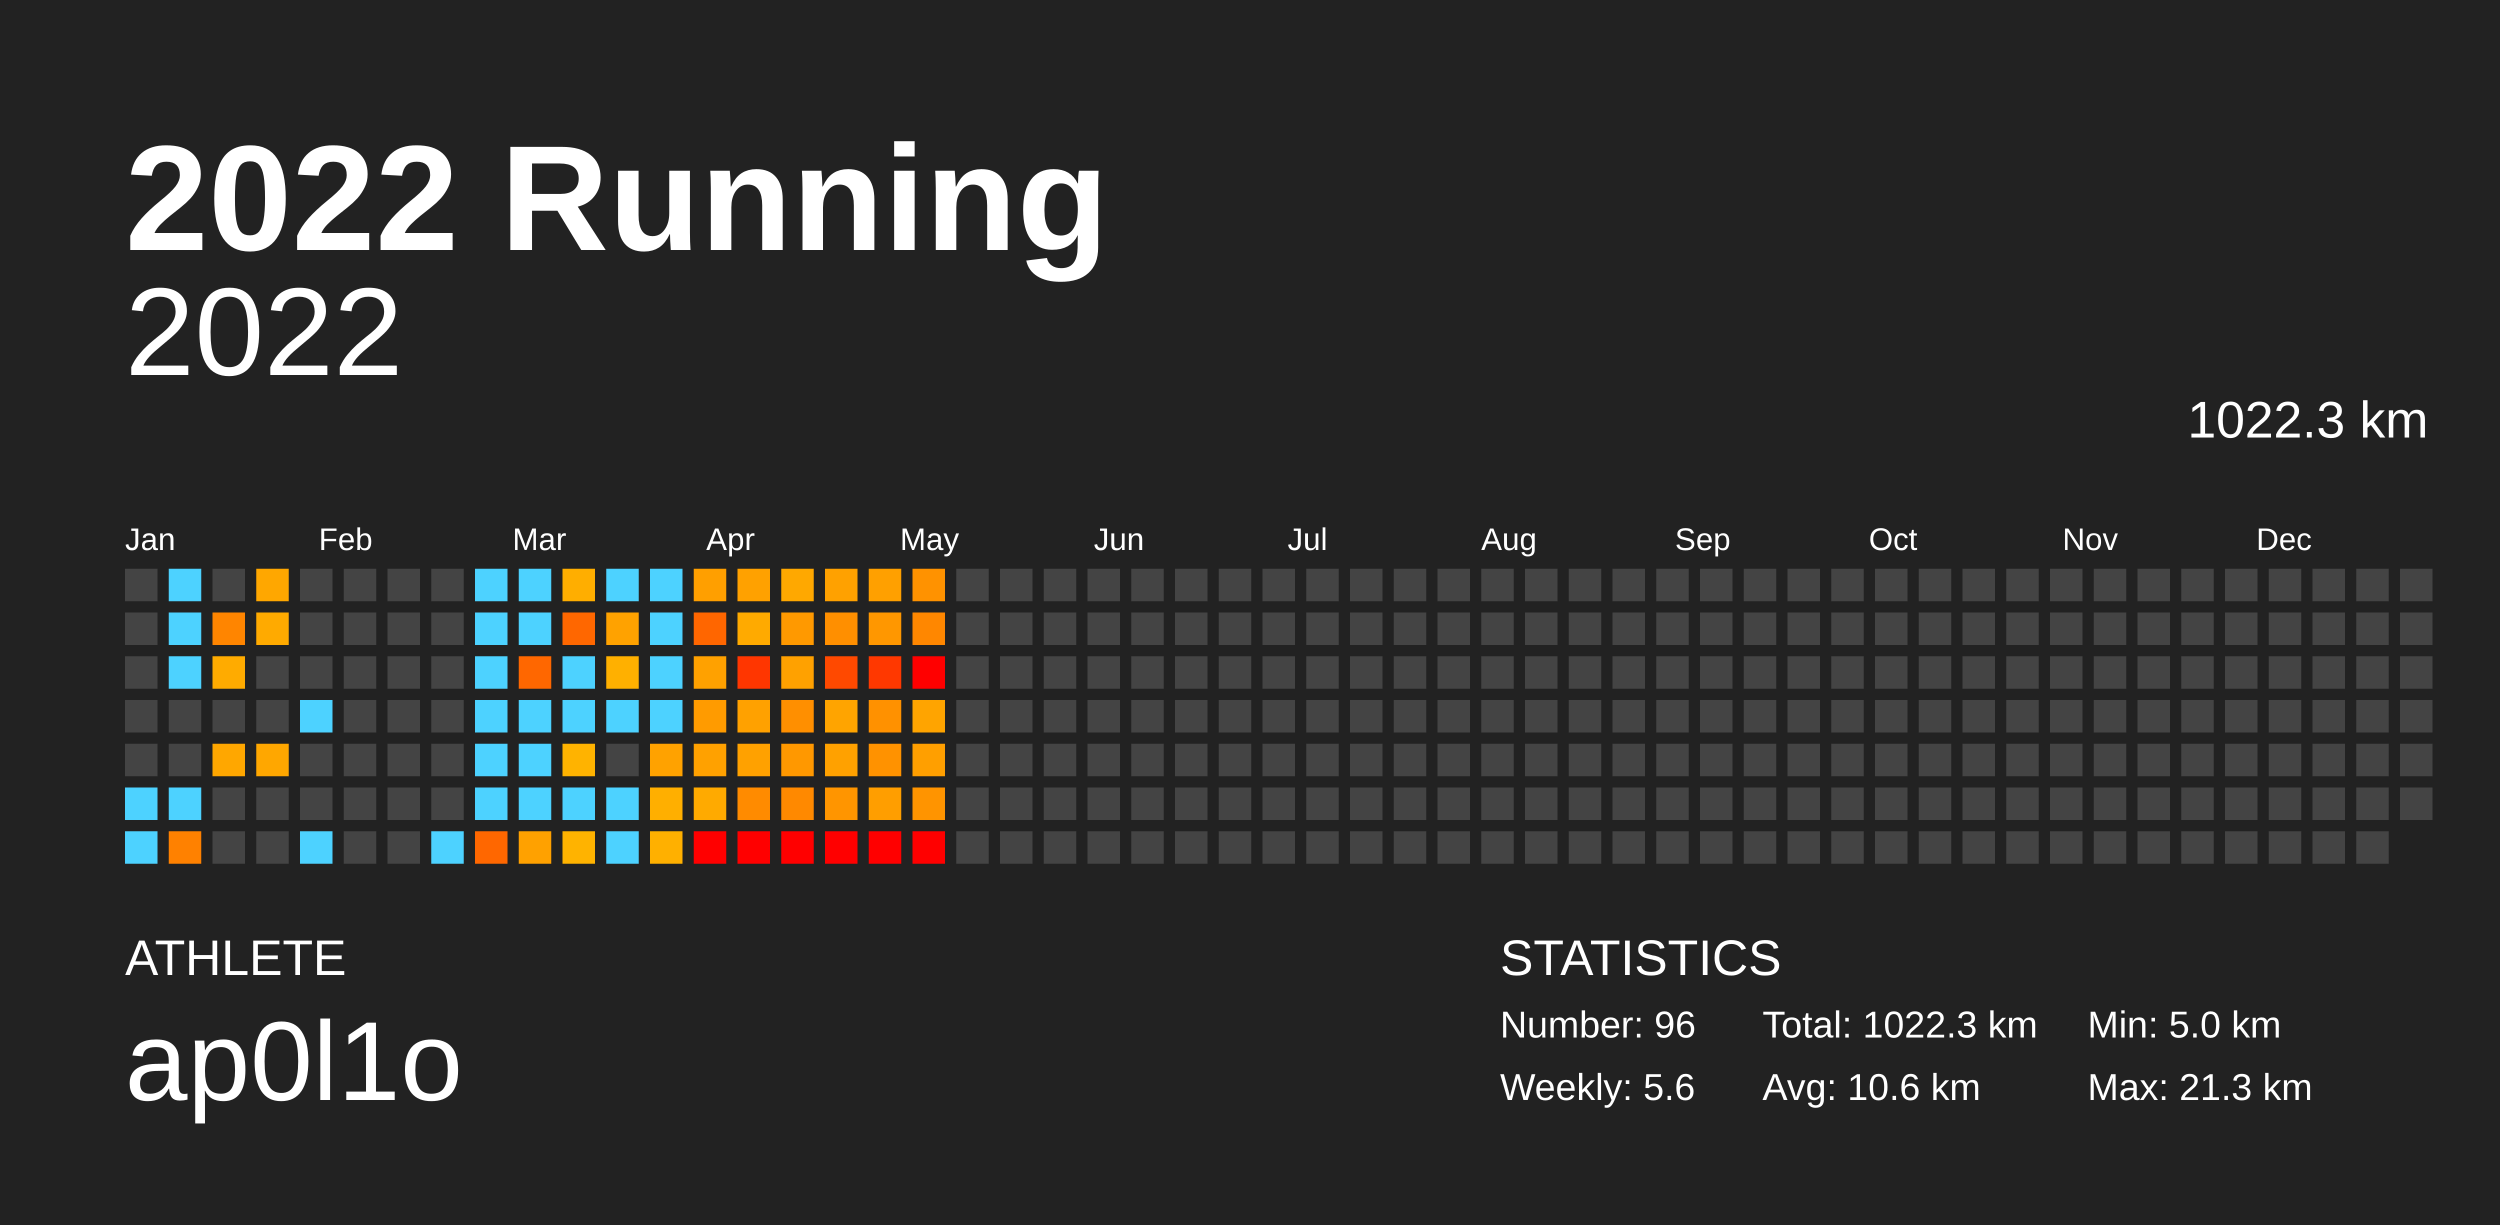
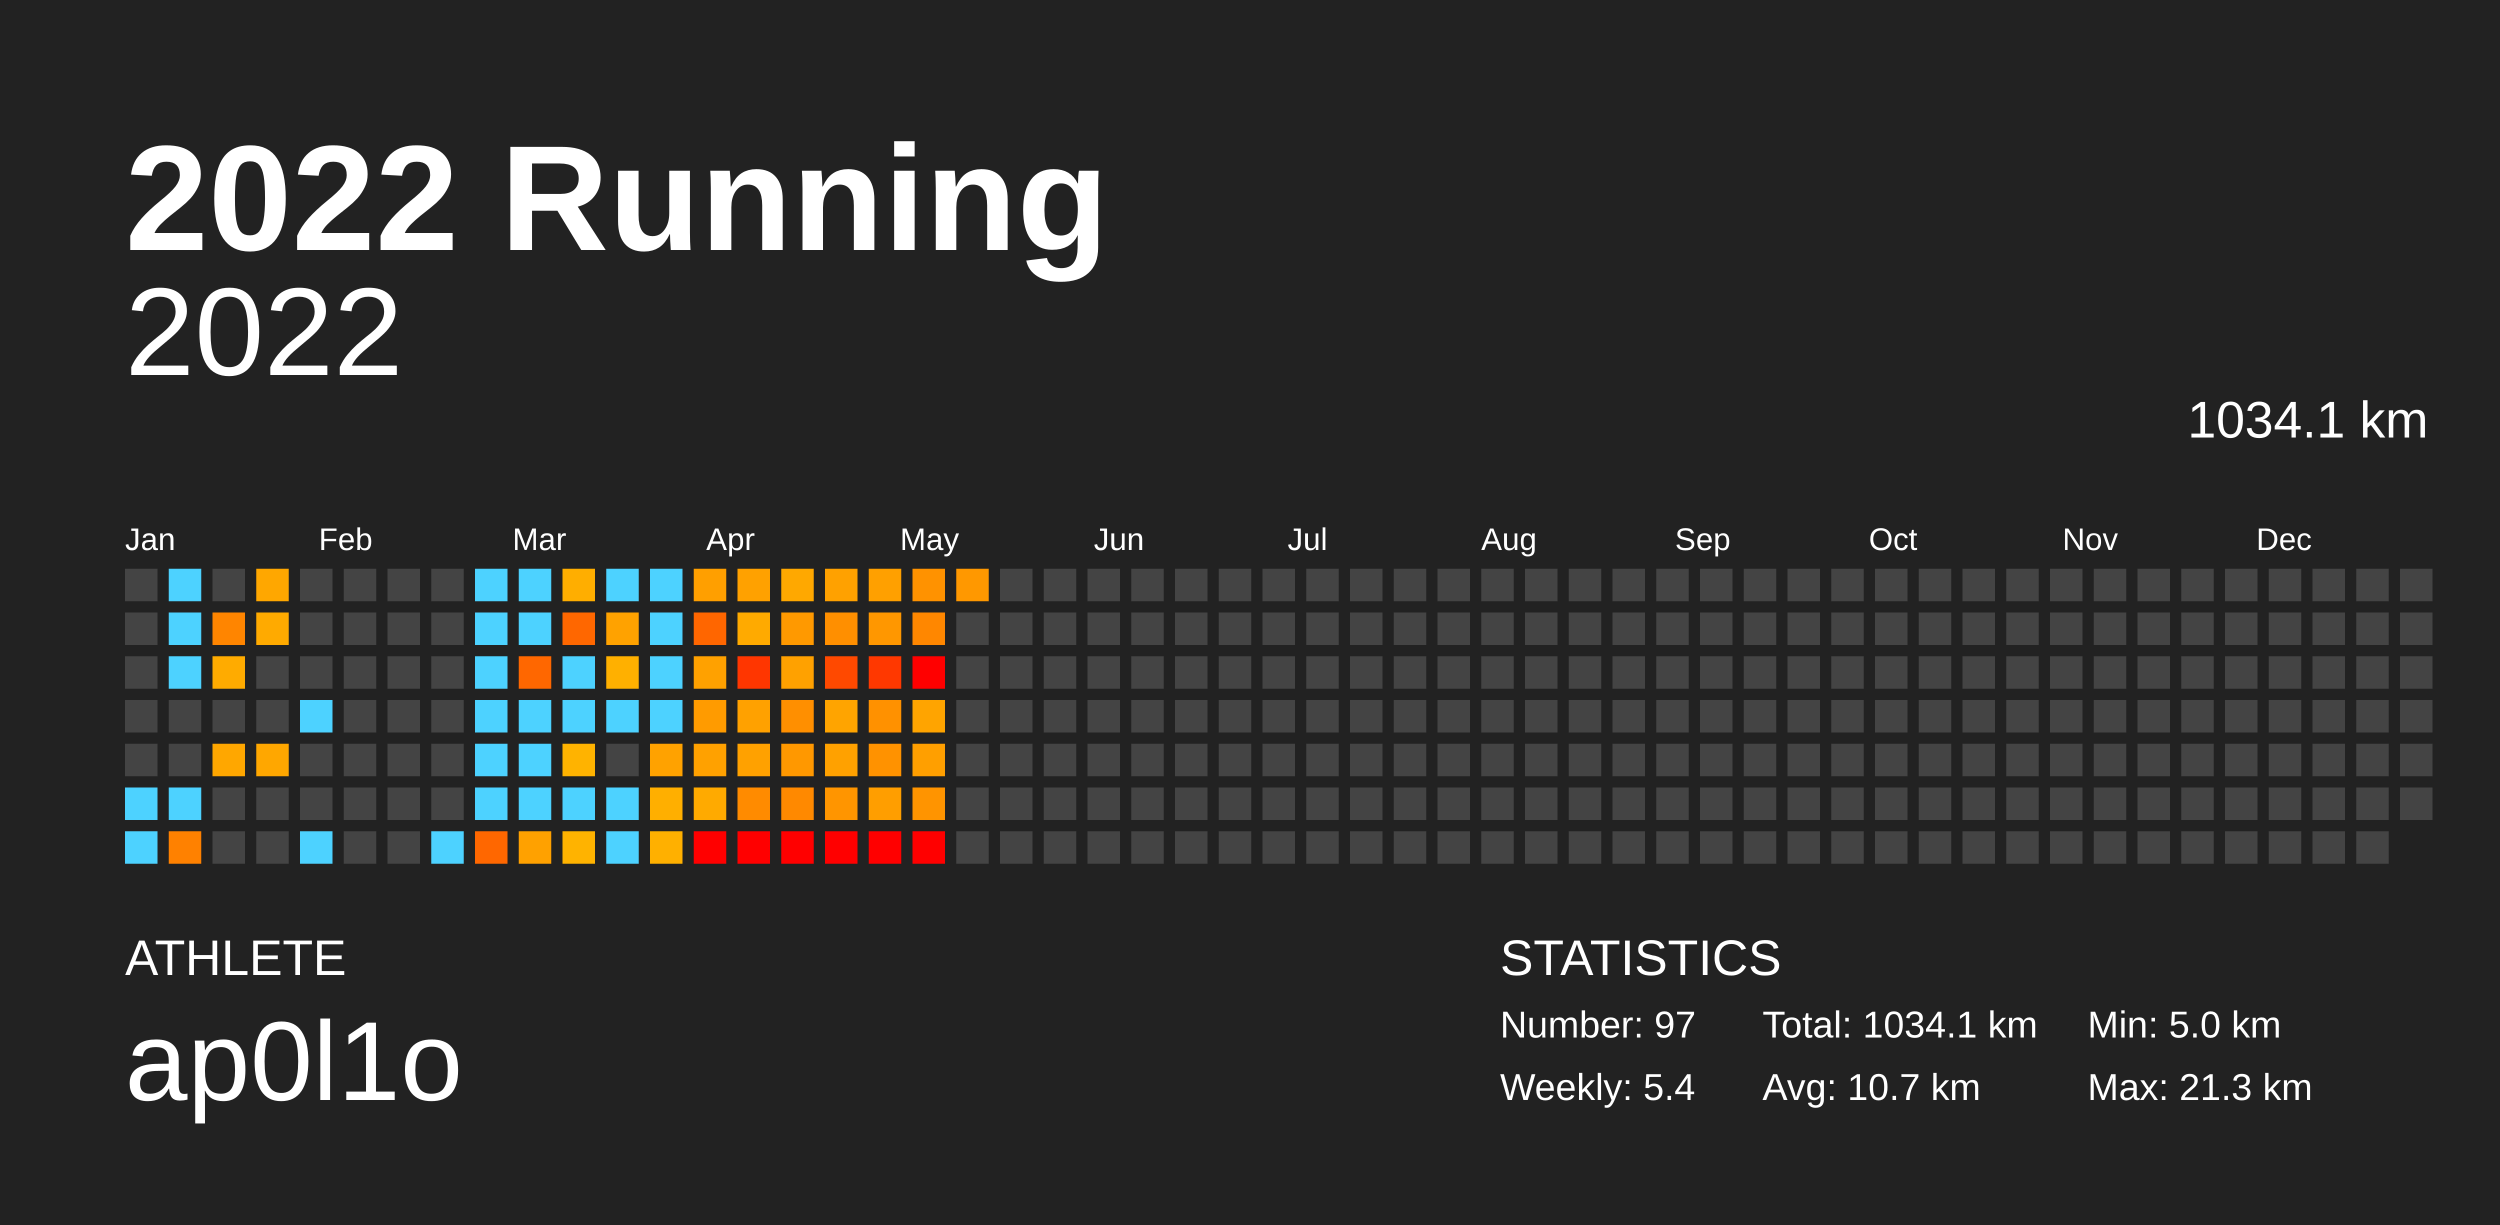
<svg xmlns="http://www.w3.org/2000/svg" baseProfile="full" height="98mm" version="1.1" viewBox="0,0,200,98" width="200mm">
  <defs />
  <rect fill="#222222" height="98" width="200" x="0" y="0" />
  <text fill="#FFFFFF" style="font-size:12px; font-family:Arial; font-weight:bold;" x="10" y="20">2022 Running</text>
  <text fill="#FFFFFF" style="font-size:4px; font-family:Arial" x="10" y="78">ATHLETE</text>
  <text fill="#FFFFFF" style="font-size:9px; font-family:Arial" x="10" y="88">ap0l1o</text>
  <text fill="#FFFFFF" style="font-size:4px; font-family:Arial" x="120" y="78">STATISTICS</text>
-   <text fill="#FFFFFF" style="font-size:3px; font-family:Arial" x="120" y="83">Number: 96</text>
-   <text fill="#FFFFFF" style="font-size:3px; font-family:Arial" x="120" y="88">Weekly: 5.6</text>
-   <text fill="#FFFFFF" style="font-size:3px; font-family:Arial" x="141" y="83">Total: 1022.3 km</text>
-   <text fill="#FFFFFF" style="font-size:3px; font-family:Arial" x="141" y="88">Avg: 10.6 km</text>
+   <text fill="#FFFFFF" style="font-size:3px; font-family:Arial" x="120" y="83">Number: 97</text>
+   <text fill="#FFFFFF" style="font-size:3px; font-family:Arial" x="120" y="88">Weekly: 5.4</text>
+   <text fill="#FFFFFF" style="font-size:3px; font-family:Arial" x="141" y="83">Total: 1034.1 km</text>
+   <text fill="#FFFFFF" style="font-size:3px; font-family:Arial" x="141" y="88">Avg: 10.7 km</text>
  <text fill="#FFFFFF" style="font-size:3px; font-family:Arial" x="167" y="83">Min: 5.0 km</text>
  <text fill="#FFFFFF" style="font-size:3px; font-family:Arial" x="167" y="88">Max: 21.3 km</text>
  <text alignment-baseline="hanging" fill="#FFFFFF" style="font-size:10.0px; font-family:Arial;" x="10" y="30">2022</text>
-   <text alignment-baseline="hanging" fill="#FFFFFF" style="font-size:4.125px; font-family:Arial;" x="175" y="35">1022.3 km</text>
+   <text alignment-baseline="hanging" fill="#FFFFFF" style="font-size:4.125px; font-family:Arial;" x="175" y="35">1034.1 km</text>
  <text fill="#FFFFFF" style="font-size:2.5px; font-family:Arial" x="10.0" y="44">Jan</text>
  <text fill="#FFFFFF" style="font-size:2.5px; font-family:Arial" x="25.5" y="44">Feb</text>
  <text fill="#FFFFFF" style="font-size:2.5px; font-family:Arial" x="41.0" y="44">Mar</text>
  <text fill="#FFFFFF" style="font-size:2.5px; font-family:Arial" x="56.5" y="44">Apr</text>
  <text fill="#FFFFFF" style="font-size:2.5px; font-family:Arial" x="72.0" y="44">May</text>
  <text fill="#FFFFFF" style="font-size:2.5px; font-family:Arial" x="87.5" y="44">Jun</text>
  <text fill="#FFFFFF" style="font-size:2.5px; font-family:Arial" x="103.0" y="44">Jul</text>
  <text fill="#FFFFFF" style="font-size:2.5px; font-family:Arial" x="118.5" y="44">Aug</text>
  <text fill="#FFFFFF" style="font-size:2.5px; font-family:Arial" x="134.0" y="44">Sep</text>
  <text fill="#FFFFFF" style="font-size:2.5px; font-family:Arial" x="149.5" y="44">Oct</text>
  <text fill="#FFFFFF" style="font-size:2.5px; font-family:Arial" x="165.0" y="44">Nov</text>
  <text fill="#FFFFFF" style="font-size:2.5px; font-family:Arial" x="180.5" y="44">Dec</text>
  <rect fill="#444444" height="2.6" width="2.6" x="10.0" y="45.5" />
  <rect fill="#444444" height="2.6" width="2.6" x="10.0" y="49.0" />
  <rect fill="#444444" height="2.6" width="2.6" x="10.0" y="52.5" />
  <rect fill="#444444" height="2.6" width="2.6" x="10.0" y="56.0" />
  <rect fill="#444444" height="2.6" width="2.6" x="10.0" y="59.5" />
  <rect fill="#4dd2ff" height="2.6" width="2.6" x="10.0" y="63.0" />
  <rect fill="#4dd2ff" height="2.6" width="2.6" x="10.0" y="66.5" />
  <rect fill="#4dd2ff" height="2.6" width="2.6" x="13.5" y="45.5" />
  <rect fill="#4dd2ff" height="2.6" width="2.6" x="13.5" y="49.0" />
  <rect fill="#4dd2ff" height="2.6" width="2.6" x="13.5" y="52.5" />
  <rect fill="#444444" height="2.6" width="2.6" x="13.5" y="56.0" />
  <rect fill="#444444" height="2.6" width="2.6" x="13.5" y="59.5" />
  <rect fill="#4dd2ff" height="2.6" width="2.6" x="13.5" y="63.0" />
  <rect fill="#ff8100" height="2.6" width="2.6" x="13.5" y="66.5" />
  <rect fill="#444444" height="2.6" width="2.6" x="17.0" y="45.5" />
  <rect fill="#ff8500" height="2.6" width="2.6" x="17.0" y="49.0" />
  <rect fill="#ffab00" height="2.6" width="2.6" x="17.0" y="52.5" />
  <rect fill="#444444" height="2.6" width="2.6" x="17.0" y="56.0" />
  <rect fill="#ffa700" height="2.6" width="2.6" x="17.0" y="59.5" />
  <rect fill="#444444" height="2.6" width="2.6" x="17.0" y="63.0" />
  <rect fill="#444444" height="2.6" width="2.6" x="17.0" y="66.5" />
  <rect fill="#ffa700" height="2.6" width="2.6" x="20.5" y="45.5" />
  <rect fill="#ffaa00" height="2.6" width="2.6" x="20.5" y="49.0" />
  <rect fill="#444444" height="2.6" width="2.6" x="20.5" y="52.5" />
  <rect fill="#444444" height="2.6" width="2.6" x="20.5" y="56.0" />
  <rect fill="#ffa700" height="2.6" width="2.6" x="20.5" y="59.5" />
  <rect fill="#444444" height="2.6" width="2.6" x="20.5" y="63.0" />
  <rect fill="#444444" height="2.6" width="2.6" x="20.5" y="66.5" />
  <rect fill="#444444" height="2.6" width="2.6" x="24.0" y="45.5" />
  <rect fill="#444444" height="2.6" width="2.6" x="24.0" y="49.0" />
  <rect fill="#444444" height="2.6" width="2.6" x="24.0" y="52.5" />
  <rect fill="#4dd2ff" height="2.6" width="2.6" x="24.0" y="56.0" />
  <rect fill="#444444" height="2.6" width="2.6" x="24.0" y="59.5" />
  <rect fill="#444444" height="2.6" width="2.6" x="24.0" y="63.0" />
  <rect fill="#4dd2ff" height="2.6" width="2.6" x="24.0" y="66.5" />
  <rect fill="#444444" height="2.6" width="2.6" x="27.5" y="45.5" />
  <rect fill="#444444" height="2.6" width="2.6" x="27.5" y="49.0" />
  <rect fill="#444444" height="2.6" width="2.6" x="27.5" y="52.5" />
  <rect fill="#444444" height="2.6" width="2.6" x="27.5" y="56.0" />
  <rect fill="#444444" height="2.6" width="2.6" x="27.5" y="59.5" />
  <rect fill="#444444" height="2.6" width="2.6" x="27.5" y="63.0" />
  <rect fill="#444444" height="2.6" width="2.6" x="27.5" y="66.5" />
  <rect fill="#444444" height="2.6" width="2.6" x="31.0" y="45.5" />
  <rect fill="#444444" height="2.6" width="2.6" x="31.0" y="49.0" />
  <rect fill="#444444" height="2.6" width="2.6" x="31.0" y="52.5" />
  <rect fill="#444444" height="2.6" width="2.6" x="31.0" y="56.0" />
  <rect fill="#444444" height="2.6" width="2.6" x="31.0" y="59.5" />
  <rect fill="#444444" height="2.6" width="2.6" x="31.0" y="63.0" />
  <rect fill="#444444" height="2.6" width="2.6" x="31.0" y="66.5" />
  <rect fill="#444444" height="2.6" width="2.6" x="34.5" y="45.5" />
  <rect fill="#444444" height="2.6" width="2.6" x="34.5" y="49.0" />
  <rect fill="#444444" height="2.6" width="2.6" x="34.5" y="52.5" />
  <rect fill="#444444" height="2.6" width="2.6" x="34.5" y="56.0" />
  <rect fill="#444444" height="2.6" width="2.6" x="34.5" y="59.5" />
  <rect fill="#444444" height="2.6" width="2.6" x="34.5" y="63.0" />
  <rect fill="#4dd2ff" height="2.6" width="2.6" x="34.5" y="66.5" />
  <rect fill="#4dd2ff" height="2.6" width="2.6" x="38.0" y="45.5" />
  <rect fill="#4dd2ff" height="2.6" width="2.6" x="38.0" y="49.0" />
  <rect fill="#4dd2ff" height="2.6" width="2.6" x="38.0" y="52.5" />
  <rect fill="#4dd2ff" height="2.6" width="2.6" x="38.0" y="56.0" />
  <rect fill="#4dd2ff" height="2.6" width="2.6" x="38.0" y="59.5" />
  <rect fill="#4dd2ff" height="2.6" width="2.6" x="38.0" y="63.0" />
  <rect fill="#ff6700" height="2.6" width="2.6" x="38.0" y="66.5" />
  <rect fill="#4dd2ff" height="2.6" width="2.6" x="41.5" y="45.5" />
  <rect fill="#4dd2ff" height="2.6" width="2.6" x="41.5" y="49.0" />
  <rect fill="#ff6700" height="2.6" width="2.6" x="41.5" y="52.5" />
  <rect fill="#4dd2ff" height="2.6" width="2.6" x="41.5" y="56.0" />
  <rect fill="#4dd2ff" height="2.6" width="2.6" x="41.5" y="59.5" />
  <rect fill="#4dd2ff" height="2.6" width="2.6" x="41.5" y="63.0" />
  <rect fill="#ffa100" height="2.6" width="2.6" x="41.5" y="66.5" />
  <rect fill="#ffae00" height="2.6" width="2.6" x="45.0" y="45.5" />
  <rect fill="#ff6700" height="2.6" width="2.6" x="45.0" y="49.0" />
  <rect fill="#4dd2ff" height="2.6" width="2.6" x="45.0" y="52.5" />
  <rect fill="#4dd2ff" height="2.6" width="2.6" x="45.0" y="56.0" />
  <rect fill="#ffb300" height="2.6" width="2.6" x="45.0" y="59.5" />
  <rect fill="#4dd2ff" height="2.6" width="2.6" x="45.0" y="63.0" />
  <rect fill="#ffb300" height="2.6" width="2.6" x="45.0" y="66.5" />
  <rect fill="#4dd2ff" height="2.6" width="2.6" x="48.5" y="45.5" />
  <rect fill="#ffa200" height="2.6" width="2.6" x="48.5" y="49.0" />
  <rect fill="#ffb000" height="2.6" width="2.6" x="48.5" y="52.5" />
  <rect fill="#4dd2ff" height="2.6" width="2.6" x="48.5" y="56.0" />
  <rect fill="#444444" height="2.6" width="2.6" x="48.5" y="59.5" />
  <rect fill="#4dd2ff" height="2.6" width="2.6" x="48.5" y="63.0" />
  <rect fill="#4dd2ff" height="2.6" width="2.6" x="48.5" y="66.5" />
  <rect fill="#4dd2ff" height="2.6" width="2.6" x="52.0" y="45.5" />
  <rect fill="#4dd2ff" height="2.6" width="2.6" x="52.0" y="49.0" />
  <rect fill="#4dd2ff" height="2.6" width="2.6" x="52.0" y="52.5" />
  <rect fill="#4dd2ff" height="2.6" width="2.6" x="52.0" y="56.0" />
  <rect fill="#ffa200" height="2.6" width="2.6" x="52.0" y="59.5" />
  <rect fill="#ffaf00" height="2.6" width="2.6" x="52.0" y="63.0" />
  <rect fill="#ffb000" height="2.6" width="2.6" x="52.0" y="66.5" />
  <rect fill="#ff9f00" height="2.6" width="2.6" x="55.5" y="45.5" />
  <rect fill="#ff6600" height="2.6" width="2.6" x="55.5" y="49.0" />
  <rect fill="#ffa100" height="2.6" width="2.6" x="55.5" y="52.5" />
  <rect fill="#ff9b00" height="2.6" width="2.6" x="55.5" y="56.0" />
  <rect fill="#ffa100" height="2.6" width="2.6" x="55.5" y="59.5" />
  <rect fill="#ffaa00" height="2.6" width="2.6" x="55.5" y="63.0" />
  <rect fill="red" height="2.6" width="2.6" x="55.5" y="66.5" />
  <rect fill="#ffa100" height="2.6" width="2.6" x="59.0" y="45.5" />
  <rect fill="#ffaa00" height="2.6" width="2.6" x="59.0" y="49.0" />
  <rect fill="#ff3600" height="2.6" width="2.6" x="59.0" y="52.5" />
  <rect fill="#ffa100" height="2.6" width="2.6" x="59.0" y="56.0" />
  <rect fill="#ffa100" height="2.6" width="2.6" x="59.0" y="59.5" />
  <rect fill="#ff8b00" height="2.6" width="2.6" x="59.0" y="63.0" />
  <rect fill="red" height="2.6" width="2.6" x="59.0" y="66.5" />
  <rect fill="#ffa800" height="2.6" width="2.6" x="62.5" y="45.5" />
  <rect fill="#ff9900" height="2.6" width="2.6" x="62.5" y="49.0" />
  <rect fill="#ffa100" height="2.6" width="2.6" x="62.5" y="52.5" />
  <rect fill="#ff8f00" height="2.6" width="2.6" x="62.5" y="56.0" />
  <rect fill="#ff9800" height="2.6" width="2.6" x="62.5" y="59.5" />
  <rect fill="#ff8900" height="2.6" width="2.6" x="62.5" y="63.0" />
  <rect fill="red" height="2.6" width="2.6" x="62.5" y="66.5" />
  <rect fill="#ffa100" height="2.6" width="2.6" x="66.0" y="45.5" />
  <rect fill="#ff8f00" height="2.6" width="2.6" x="66.0" y="49.0" />
  <rect fill="#ff4900" height="2.6" width="2.6" x="66.0" y="52.5" />
  <rect fill="#ffa400" height="2.6" width="2.6" x="66.0" y="56.0" />
  <rect fill="#ffa100" height="2.6" width="2.6" x="66.0" y="59.5" />
  <rect fill="#ff9500" height="2.6" width="2.6" x="66.0" y="63.0" />
  <rect fill="red" height="2.6" width="2.6" x="66.0" y="66.5" />
  <rect fill="#ffa000" height="2.6" width="2.6" x="69.5" y="45.5" />
  <rect fill="#ff9700" height="2.6" width="2.6" x="69.5" y="49.0" />
  <rect fill="#ff3800" height="2.6" width="2.6" x="69.5" y="52.5" />
  <rect fill="#ff9100" height="2.6" width="2.6" x="69.5" y="56.0" />
  <rect fill="#ff9200" height="2.6" width="2.6" x="69.5" y="59.5" />
  <rect fill="#ff9e00" height="2.6" width="2.6" x="69.5" y="63.0" />
  <rect fill="red" height="2.6" width="2.6" x="69.5" y="66.5" />
  <rect fill="#ff9200" height="2.6" width="2.6" x="73.0" y="45.5" />
  <rect fill="#ff8700" height="2.6" width="2.6" x="73.0" y="49.0" />
  <rect fill="red" height="2.6" width="2.6" x="73.0" y="52.5" />
  <rect fill="#ffa400" height="2.6" width="2.6" x="73.0" y="56.0" />
  <rect fill="#ff9f00" height="2.6" width="2.6" x="73.0" y="59.5" />
  <rect fill="#ff9400" height="2.6" width="2.6" x="73.0" y="63.0" />
  <rect fill="red" height="2.6" width="2.6" x="73.0" y="66.5" />
-   <rect fill="#444444" height="2.6" width="2.6" x="76.5" y="45.5" />
+   <rect fill="#ff9800" height="2.6" width="2.6" x="76.5" y="45.5" />
  <rect fill="#444444" height="2.6" width="2.6" x="76.5" y="49.0" />
  <rect fill="#444444" height="2.6" width="2.6" x="76.5" y="52.5" />
  <rect fill="#444444" height="2.6" width="2.6" x="76.5" y="56.0" />
  <rect fill="#444444" height="2.6" width="2.6" x="76.5" y="59.5" />
  <rect fill="#444444" height="2.6" width="2.6" x="76.5" y="63.0" />
  <rect fill="#444444" height="2.6" width="2.6" x="76.5" y="66.5" />
  <rect fill="#444444" height="2.6" width="2.6" x="80.0" y="45.5" />
  <rect fill="#444444" height="2.6" width="2.6" x="80.0" y="49.0" />
  <rect fill="#444444" height="2.6" width="2.6" x="80.0" y="52.5" />
  <rect fill="#444444" height="2.6" width="2.6" x="80.0" y="56.0" />
  <rect fill="#444444" height="2.6" width="2.6" x="80.0" y="59.5" />
  <rect fill="#444444" height="2.6" width="2.6" x="80.0" y="63.0" />
  <rect fill="#444444" height="2.6" width="2.6" x="80.0" y="66.5" />
  <rect fill="#444444" height="2.6" width="2.6" x="83.5" y="45.5" />
  <rect fill="#444444" height="2.6" width="2.6" x="83.5" y="49.0" />
  <rect fill="#444444" height="2.6" width="2.6" x="83.5" y="52.5" />
  <rect fill="#444444" height="2.6" width="2.6" x="83.5" y="56.0" />
  <rect fill="#444444" height="2.6" width="2.6" x="83.5" y="59.5" />
  <rect fill="#444444" height="2.6" width="2.6" x="83.5" y="63.0" />
  <rect fill="#444444" height="2.6" width="2.6" x="83.5" y="66.5" />
  <rect fill="#444444" height="2.6" width="2.6" x="87.0" y="45.5" />
  <rect fill="#444444" height="2.6" width="2.6" x="87.0" y="49.0" />
  <rect fill="#444444" height="2.6" width="2.6" x="87.0" y="52.5" />
  <rect fill="#444444" height="2.6" width="2.6" x="87.0" y="56.0" />
  <rect fill="#444444" height="2.6" width="2.6" x="87.0" y="59.5" />
  <rect fill="#444444" height="2.6" width="2.6" x="87.0" y="63.0" />
  <rect fill="#444444" height="2.6" width="2.6" x="87.0" y="66.5" />
  <rect fill="#444444" height="2.6" width="2.6" x="90.5" y="45.5" />
  <rect fill="#444444" height="2.6" width="2.6" x="90.5" y="49.0" />
  <rect fill="#444444" height="2.6" width="2.6" x="90.5" y="52.5" />
  <rect fill="#444444" height="2.6" width="2.6" x="90.5" y="56.0" />
  <rect fill="#444444" height="2.6" width="2.6" x="90.5" y="59.5" />
  <rect fill="#444444" height="2.6" width="2.6" x="90.5" y="63.0" />
  <rect fill="#444444" height="2.6" width="2.6" x="90.5" y="66.5" />
  <rect fill="#444444" height="2.6" width="2.6" x="94.0" y="45.5" />
  <rect fill="#444444" height="2.6" width="2.6" x="94.0" y="49.0" />
  <rect fill="#444444" height="2.6" width="2.6" x="94.0" y="52.5" />
  <rect fill="#444444" height="2.6" width="2.6" x="94.0" y="56.0" />
  <rect fill="#444444" height="2.6" width="2.6" x="94.0" y="59.5" />
  <rect fill="#444444" height="2.6" width="2.6" x="94.0" y="63.0" />
  <rect fill="#444444" height="2.6" width="2.6" x="94.0" y="66.5" />
  <rect fill="#444444" height="2.6" width="2.6" x="97.5" y="45.5" />
  <rect fill="#444444" height="2.6" width="2.6" x="97.5" y="49.0" />
  <rect fill="#444444" height="2.6" width="2.6" x="97.5" y="52.5" />
  <rect fill="#444444" height="2.6" width="2.6" x="97.5" y="56.0" />
  <rect fill="#444444" height="2.6" width="2.6" x="97.5" y="59.5" />
  <rect fill="#444444" height="2.6" width="2.6" x="97.5" y="63.0" />
  <rect fill="#444444" height="2.6" width="2.6" x="97.5" y="66.5" />
  <rect fill="#444444" height="2.6" width="2.6" x="101.0" y="45.5" />
  <rect fill="#444444" height="2.6" width="2.6" x="101.0" y="49.0" />
  <rect fill="#444444" height="2.6" width="2.6" x="101.0" y="52.5" />
  <rect fill="#444444" height="2.6" width="2.6" x="101.0" y="56.0" />
  <rect fill="#444444" height="2.6" width="2.6" x="101.0" y="59.5" />
  <rect fill="#444444" height="2.6" width="2.6" x="101.0" y="63.0" />
  <rect fill="#444444" height="2.6" width="2.6" x="101.0" y="66.5" />
  <rect fill="#444444" height="2.6" width="2.6" x="104.5" y="45.5" />
  <rect fill="#444444" height="2.6" width="2.6" x="104.5" y="49.0" />
  <rect fill="#444444" height="2.6" width="2.6" x="104.5" y="52.5" />
  <rect fill="#444444" height="2.6" width="2.6" x="104.5" y="56.0" />
  <rect fill="#444444" height="2.6" width="2.6" x="104.5" y="59.5" />
  <rect fill="#444444" height="2.6" width="2.6" x="104.5" y="63.0" />
  <rect fill="#444444" height="2.6" width="2.6" x="104.5" y="66.5" />
  <rect fill="#444444" height="2.6" width="2.6" x="108.0" y="45.5" />
  <rect fill="#444444" height="2.6" width="2.6" x="108.0" y="49.0" />
  <rect fill="#444444" height="2.6" width="2.6" x="108.0" y="52.5" />
  <rect fill="#444444" height="2.6" width="2.6" x="108.0" y="56.0" />
  <rect fill="#444444" height="2.6" width="2.6" x="108.0" y="59.5" />
  <rect fill="#444444" height="2.6" width="2.6" x="108.0" y="63.0" />
  <rect fill="#444444" height="2.6" width="2.6" x="108.0" y="66.5" />
  <rect fill="#444444" height="2.6" width="2.6" x="111.5" y="45.5" />
  <rect fill="#444444" height="2.6" width="2.6" x="111.5" y="49.0" />
  <rect fill="#444444" height="2.6" width="2.6" x="111.5" y="52.5" />
  <rect fill="#444444" height="2.6" width="2.6" x="111.5" y="56.0" />
  <rect fill="#444444" height="2.6" width="2.6" x="111.5" y="59.5" />
  <rect fill="#444444" height="2.6" width="2.6" x="111.5" y="63.0" />
  <rect fill="#444444" height="2.6" width="2.6" x="111.5" y="66.5" />
  <rect fill="#444444" height="2.6" width="2.6" x="115.0" y="45.5" />
  <rect fill="#444444" height="2.6" width="2.6" x="115.0" y="49.0" />
  <rect fill="#444444" height="2.6" width="2.6" x="115.0" y="52.5" />
  <rect fill="#444444" height="2.6" width="2.6" x="115.0" y="56.0" />
  <rect fill="#444444" height="2.6" width="2.6" x="115.0" y="59.5" />
  <rect fill="#444444" height="2.6" width="2.6" x="115.0" y="63.0" />
  <rect fill="#444444" height="2.6" width="2.6" x="115.0" y="66.5" />
  <rect fill="#444444" height="2.6" width="2.6" x="118.5" y="45.5" />
  <rect fill="#444444" height="2.6" width="2.6" x="118.5" y="49.0" />
  <rect fill="#444444" height="2.6" width="2.6" x="118.5" y="52.5" />
  <rect fill="#444444" height="2.6" width="2.6" x="118.5" y="56.0" />
  <rect fill="#444444" height="2.6" width="2.6" x="118.5" y="59.5" />
  <rect fill="#444444" height="2.6" width="2.6" x="118.5" y="63.0" />
  <rect fill="#444444" height="2.6" width="2.6" x="118.5" y="66.5" />
  <rect fill="#444444" height="2.6" width="2.6" x="122.0" y="45.5" />
  <rect fill="#444444" height="2.6" width="2.6" x="122.0" y="49.0" />
  <rect fill="#444444" height="2.6" width="2.6" x="122.0" y="52.5" />
  <rect fill="#444444" height="2.6" width="2.6" x="122.0" y="56.0" />
  <rect fill="#444444" height="2.6" width="2.6" x="122.0" y="59.5" />
  <rect fill="#444444" height="2.6" width="2.6" x="122.0" y="63.0" />
  <rect fill="#444444" height="2.6" width="2.6" x="122.0" y="66.5" />
  <rect fill="#444444" height="2.6" width="2.6" x="125.5" y="45.5" />
  <rect fill="#444444" height="2.6" width="2.6" x="125.5" y="49.0" />
  <rect fill="#444444" height="2.6" width="2.6" x="125.5" y="52.5" />
  <rect fill="#444444" height="2.6" width="2.6" x="125.5" y="56.0" />
  <rect fill="#444444" height="2.6" width="2.6" x="125.5" y="59.5" />
  <rect fill="#444444" height="2.6" width="2.6" x="125.5" y="63.0" />
  <rect fill="#444444" height="2.6" width="2.6" x="125.5" y="66.5" />
  <rect fill="#444444" height="2.6" width="2.6" x="129.0" y="45.5" />
  <rect fill="#444444" height="2.6" width="2.6" x="129.0" y="49.0" />
  <rect fill="#444444" height="2.6" width="2.6" x="129.0" y="52.5" />
  <rect fill="#444444" height="2.6" width="2.6" x="129.0" y="56.0" />
  <rect fill="#444444" height="2.6" width="2.6" x="129.0" y="59.5" />
  <rect fill="#444444" height="2.6" width="2.6" x="129.0" y="63.0" />
  <rect fill="#444444" height="2.6" width="2.6" x="129.0" y="66.5" />
  <rect fill="#444444" height="2.6" width="2.6" x="132.5" y="45.5" />
  <rect fill="#444444" height="2.6" width="2.6" x="132.5" y="49.0" />
  <rect fill="#444444" height="2.6" width="2.6" x="132.5" y="52.5" />
  <rect fill="#444444" height="2.6" width="2.6" x="132.5" y="56.0" />
  <rect fill="#444444" height="2.6" width="2.6" x="132.5" y="59.5" />
  <rect fill="#444444" height="2.6" width="2.6" x="132.5" y="63.0" />
  <rect fill="#444444" height="2.6" width="2.6" x="132.5" y="66.5" />
  <rect fill="#444444" height="2.6" width="2.6" x="136.0" y="45.5" />
  <rect fill="#444444" height="2.6" width="2.6" x="136.0" y="49.0" />
  <rect fill="#444444" height="2.6" width="2.6" x="136.0" y="52.5" />
  <rect fill="#444444" height="2.6" width="2.6" x="136.0" y="56.0" />
  <rect fill="#444444" height="2.6" width="2.6" x="136.0" y="59.5" />
  <rect fill="#444444" height="2.6" width="2.6" x="136.0" y="63.0" />
  <rect fill="#444444" height="2.6" width="2.6" x="136.0" y="66.5" />
  <rect fill="#444444" height="2.6" width="2.6" x="139.5" y="45.5" />
  <rect fill="#444444" height="2.6" width="2.6" x="139.5" y="49.0" />
  <rect fill="#444444" height="2.6" width="2.6" x="139.5" y="52.5" />
  <rect fill="#444444" height="2.6" width="2.6" x="139.5" y="56.0" />
  <rect fill="#444444" height="2.6" width="2.6" x="139.5" y="59.5" />
  <rect fill="#444444" height="2.6" width="2.6" x="139.5" y="63.0" />
  <rect fill="#444444" height="2.6" width="2.6" x="139.5" y="66.5" />
  <rect fill="#444444" height="2.6" width="2.6" x="143.0" y="45.5" />
  <rect fill="#444444" height="2.6" width="2.6" x="143.0" y="49.0" />
  <rect fill="#444444" height="2.6" width="2.6" x="143.0" y="52.5" />
  <rect fill="#444444" height="2.6" width="2.6" x="143.0" y="56.0" />
  <rect fill="#444444" height="2.6" width="2.6" x="143.0" y="59.5" />
  <rect fill="#444444" height="2.6" width="2.6" x="143.0" y="63.0" />
  <rect fill="#444444" height="2.6" width="2.6" x="143.0" y="66.5" />
  <rect fill="#444444" height="2.6" width="2.6" x="146.5" y="45.5" />
  <rect fill="#444444" height="2.6" width="2.6" x="146.5" y="49.0" />
  <rect fill="#444444" height="2.6" width="2.6" x="146.5" y="52.5" />
  <rect fill="#444444" height="2.6" width="2.6" x="146.5" y="56.0" />
  <rect fill="#444444" height="2.6" width="2.6" x="146.5" y="59.5" />
  <rect fill="#444444" height="2.6" width="2.6" x="146.5" y="63.0" />
  <rect fill="#444444" height="2.6" width="2.6" x="146.5" y="66.5" />
  <rect fill="#444444" height="2.6" width="2.6" x="150.0" y="45.5" />
  <rect fill="#444444" height="2.6" width="2.6" x="150.0" y="49.0" />
  <rect fill="#444444" height="2.6" width="2.6" x="150.0" y="52.5" />
  <rect fill="#444444" height="2.6" width="2.6" x="150.0" y="56.0" />
  <rect fill="#444444" height="2.6" width="2.6" x="150.0" y="59.5" />
  <rect fill="#444444" height="2.6" width="2.6" x="150.0" y="63.0" />
  <rect fill="#444444" height="2.6" width="2.6" x="150.0" y="66.5" />
  <rect fill="#444444" height="2.6" width="2.6" x="153.5" y="45.5" />
  <rect fill="#444444" height="2.6" width="2.6" x="153.5" y="49.0" />
  <rect fill="#444444" height="2.6" width="2.6" x="153.5" y="52.5" />
  <rect fill="#444444" height="2.6" width="2.6" x="153.5" y="56.0" />
  <rect fill="#444444" height="2.6" width="2.6" x="153.5" y="59.5" />
  <rect fill="#444444" height="2.6" width="2.6" x="153.5" y="63.0" />
  <rect fill="#444444" height="2.6" width="2.6" x="153.5" y="66.5" />
  <rect fill="#444444" height="2.6" width="2.6" x="157.0" y="45.5" />
  <rect fill="#444444" height="2.6" width="2.6" x="157.0" y="49.0" />
  <rect fill="#444444" height="2.6" width="2.6" x="157.0" y="52.5" />
  <rect fill="#444444" height="2.6" width="2.6" x="157.0" y="56.0" />
  <rect fill="#444444" height="2.6" width="2.6" x="157.0" y="59.5" />
  <rect fill="#444444" height="2.6" width="2.6" x="157.0" y="63.0" />
  <rect fill="#444444" height="2.6" width="2.6" x="157.0" y="66.5" />
  <rect fill="#444444" height="2.6" width="2.6" x="160.5" y="45.5" />
  <rect fill="#444444" height="2.6" width="2.6" x="160.5" y="49.0" />
  <rect fill="#444444" height="2.6" width="2.6" x="160.5" y="52.5" />
  <rect fill="#444444" height="2.6" width="2.6" x="160.5" y="56.0" />
  <rect fill="#444444" height="2.6" width="2.6" x="160.5" y="59.5" />
  <rect fill="#444444" height="2.6" width="2.6" x="160.5" y="63.0" />
  <rect fill="#444444" height="2.6" width="2.6" x="160.5" y="66.5" />
  <rect fill="#444444" height="2.6" width="2.6" x="164.0" y="45.5" />
  <rect fill="#444444" height="2.6" width="2.6" x="164.0" y="49.0" />
  <rect fill="#444444" height="2.6" width="2.6" x="164.0" y="52.5" />
  <rect fill="#444444" height="2.6" width="2.6" x="164.0" y="56.0" />
  <rect fill="#444444" height="2.6" width="2.6" x="164.0" y="59.5" />
  <rect fill="#444444" height="2.6" width="2.6" x="164.0" y="63.0" />
  <rect fill="#444444" height="2.6" width="2.6" x="164.0" y="66.5" />
  <rect fill="#444444" height="2.6" width="2.6" x="167.5" y="45.5" />
  <rect fill="#444444" height="2.6" width="2.6" x="167.5" y="49.0" />
  <rect fill="#444444" height="2.6" width="2.6" x="167.5" y="52.5" />
  <rect fill="#444444" height="2.6" width="2.6" x="167.5" y="56.0" />
  <rect fill="#444444" height="2.6" width="2.6" x="167.5" y="59.5" />
  <rect fill="#444444" height="2.6" width="2.6" x="167.5" y="63.0" />
  <rect fill="#444444" height="2.6" width="2.6" x="167.5" y="66.5" />
  <rect fill="#444444" height="2.6" width="2.6" x="171.0" y="45.5" />
  <rect fill="#444444" height="2.6" width="2.6" x="171.0" y="49.0" />
  <rect fill="#444444" height="2.6" width="2.6" x="171.0" y="52.5" />
  <rect fill="#444444" height="2.6" width="2.6" x="171.0" y="56.0" />
  <rect fill="#444444" height="2.6" width="2.6" x="171.0" y="59.5" />
  <rect fill="#444444" height="2.6" width="2.6" x="171.0" y="63.0" />
  <rect fill="#444444" height="2.6" width="2.6" x="171.0" y="66.5" />
  <rect fill="#444444" height="2.6" width="2.6" x="174.5" y="45.5" />
  <rect fill="#444444" height="2.6" width="2.6" x="174.5" y="49.0" />
  <rect fill="#444444" height="2.6" width="2.6" x="174.5" y="52.5" />
  <rect fill="#444444" height="2.6" width="2.6" x="174.5" y="56.0" />
  <rect fill="#444444" height="2.6" width="2.6" x="174.5" y="59.5" />
  <rect fill="#444444" height="2.6" width="2.6" x="174.5" y="63.0" />
  <rect fill="#444444" height="2.6" width="2.6" x="174.5" y="66.5" />
  <rect fill="#444444" height="2.6" width="2.6" x="178.0" y="45.5" />
  <rect fill="#444444" height="2.6" width="2.6" x="178.0" y="49.0" />
  <rect fill="#444444" height="2.6" width="2.6" x="178.0" y="52.5" />
  <rect fill="#444444" height="2.6" width="2.6" x="178.0" y="56.0" />
  <rect fill="#444444" height="2.6" width="2.6" x="178.0" y="59.5" />
  <rect fill="#444444" height="2.6" width="2.6" x="178.0" y="63.0" />
  <rect fill="#444444" height="2.6" width="2.6" x="178.0" y="66.5" />
  <rect fill="#444444" height="2.6" width="2.6" x="181.5" y="45.5" />
  <rect fill="#444444" height="2.6" width="2.6" x="181.5" y="49.0" />
  <rect fill="#444444" height="2.6" width="2.6" x="181.5" y="52.5" />
  <rect fill="#444444" height="2.6" width="2.6" x="181.5" y="56.0" />
  <rect fill="#444444" height="2.6" width="2.6" x="181.5" y="59.5" />
  <rect fill="#444444" height="2.6" width="2.6" x="181.5" y="63.0" />
  <rect fill="#444444" height="2.6" width="2.6" x="181.5" y="66.5" />
  <rect fill="#444444" height="2.6" width="2.6" x="185.0" y="45.5" />
  <rect fill="#444444" height="2.6" width="2.6" x="185.0" y="49.0" />
  <rect fill="#444444" height="2.6" width="2.6" x="185.0" y="52.5" />
  <rect fill="#444444" height="2.6" width="2.6" x="185.0" y="56.0" />
  <rect fill="#444444" height="2.6" width="2.6" x="185.0" y="59.5" />
  <rect fill="#444444" height="2.6" width="2.6" x="185.0" y="63.0" />
  <rect fill="#444444" height="2.6" width="2.6" x="185.0" y="66.5" />
  <rect fill="#444444" height="2.6" width="2.6" x="188.5" y="45.5" />
  <rect fill="#444444" height="2.6" width="2.6" x="188.5" y="49.0" />
  <rect fill="#444444" height="2.6" width="2.6" x="188.5" y="52.5" />
  <rect fill="#444444" height="2.6" width="2.6" x="188.5" y="56.0" />
  <rect fill="#444444" height="2.6" width="2.6" x="188.5" y="59.5" />
  <rect fill="#444444" height="2.6" width="2.6" x="188.5" y="63.0" />
  <rect fill="#444444" height="2.6" width="2.6" x="188.5" y="66.5" />
  <rect fill="#444444" height="2.6" width="2.6" x="192.0" y="45.5" />
  <rect fill="#444444" height="2.6" width="2.6" x="192.0" y="49.0" />
  <rect fill="#444444" height="2.6" width="2.6" x="192.0" y="52.5" />
  <rect fill="#444444" height="2.6" width="2.6" x="192.0" y="56.0" />
  <rect fill="#444444" height="2.6" width="2.6" x="192.0" y="59.5" />
  <rect fill="#444444" height="2.6" width="2.6" x="192.0" y="63.0" />
</svg>
